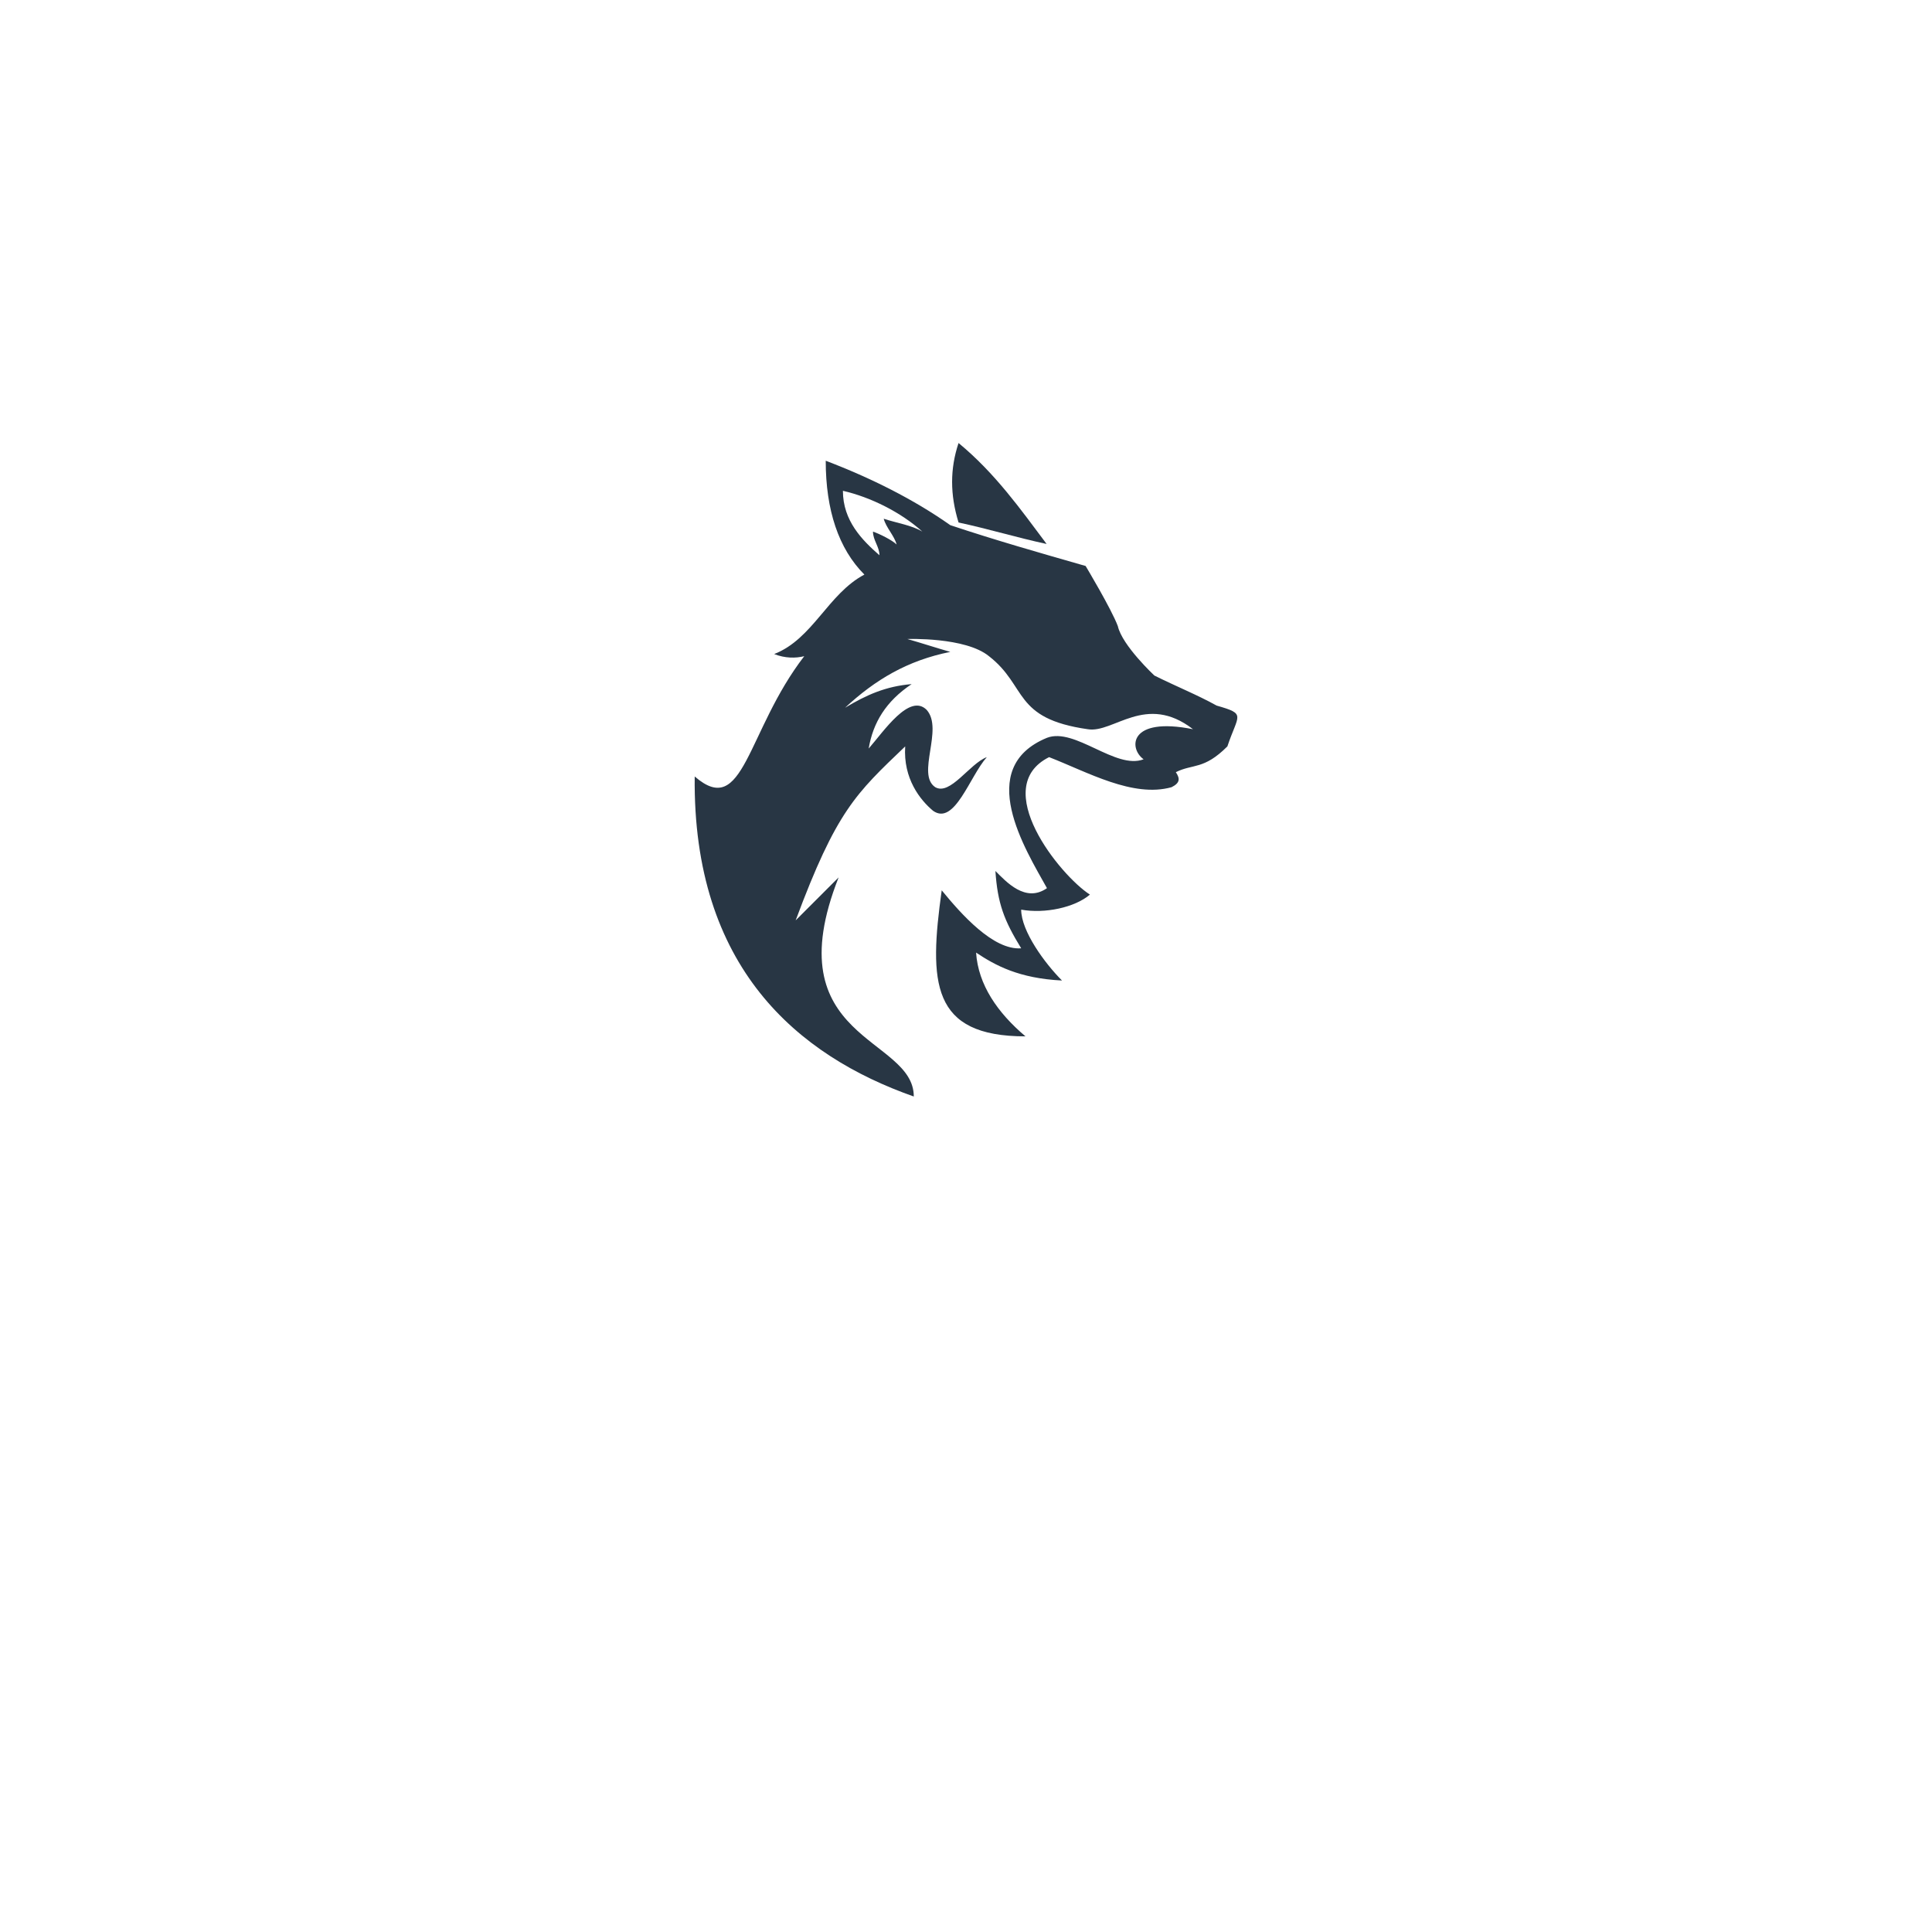
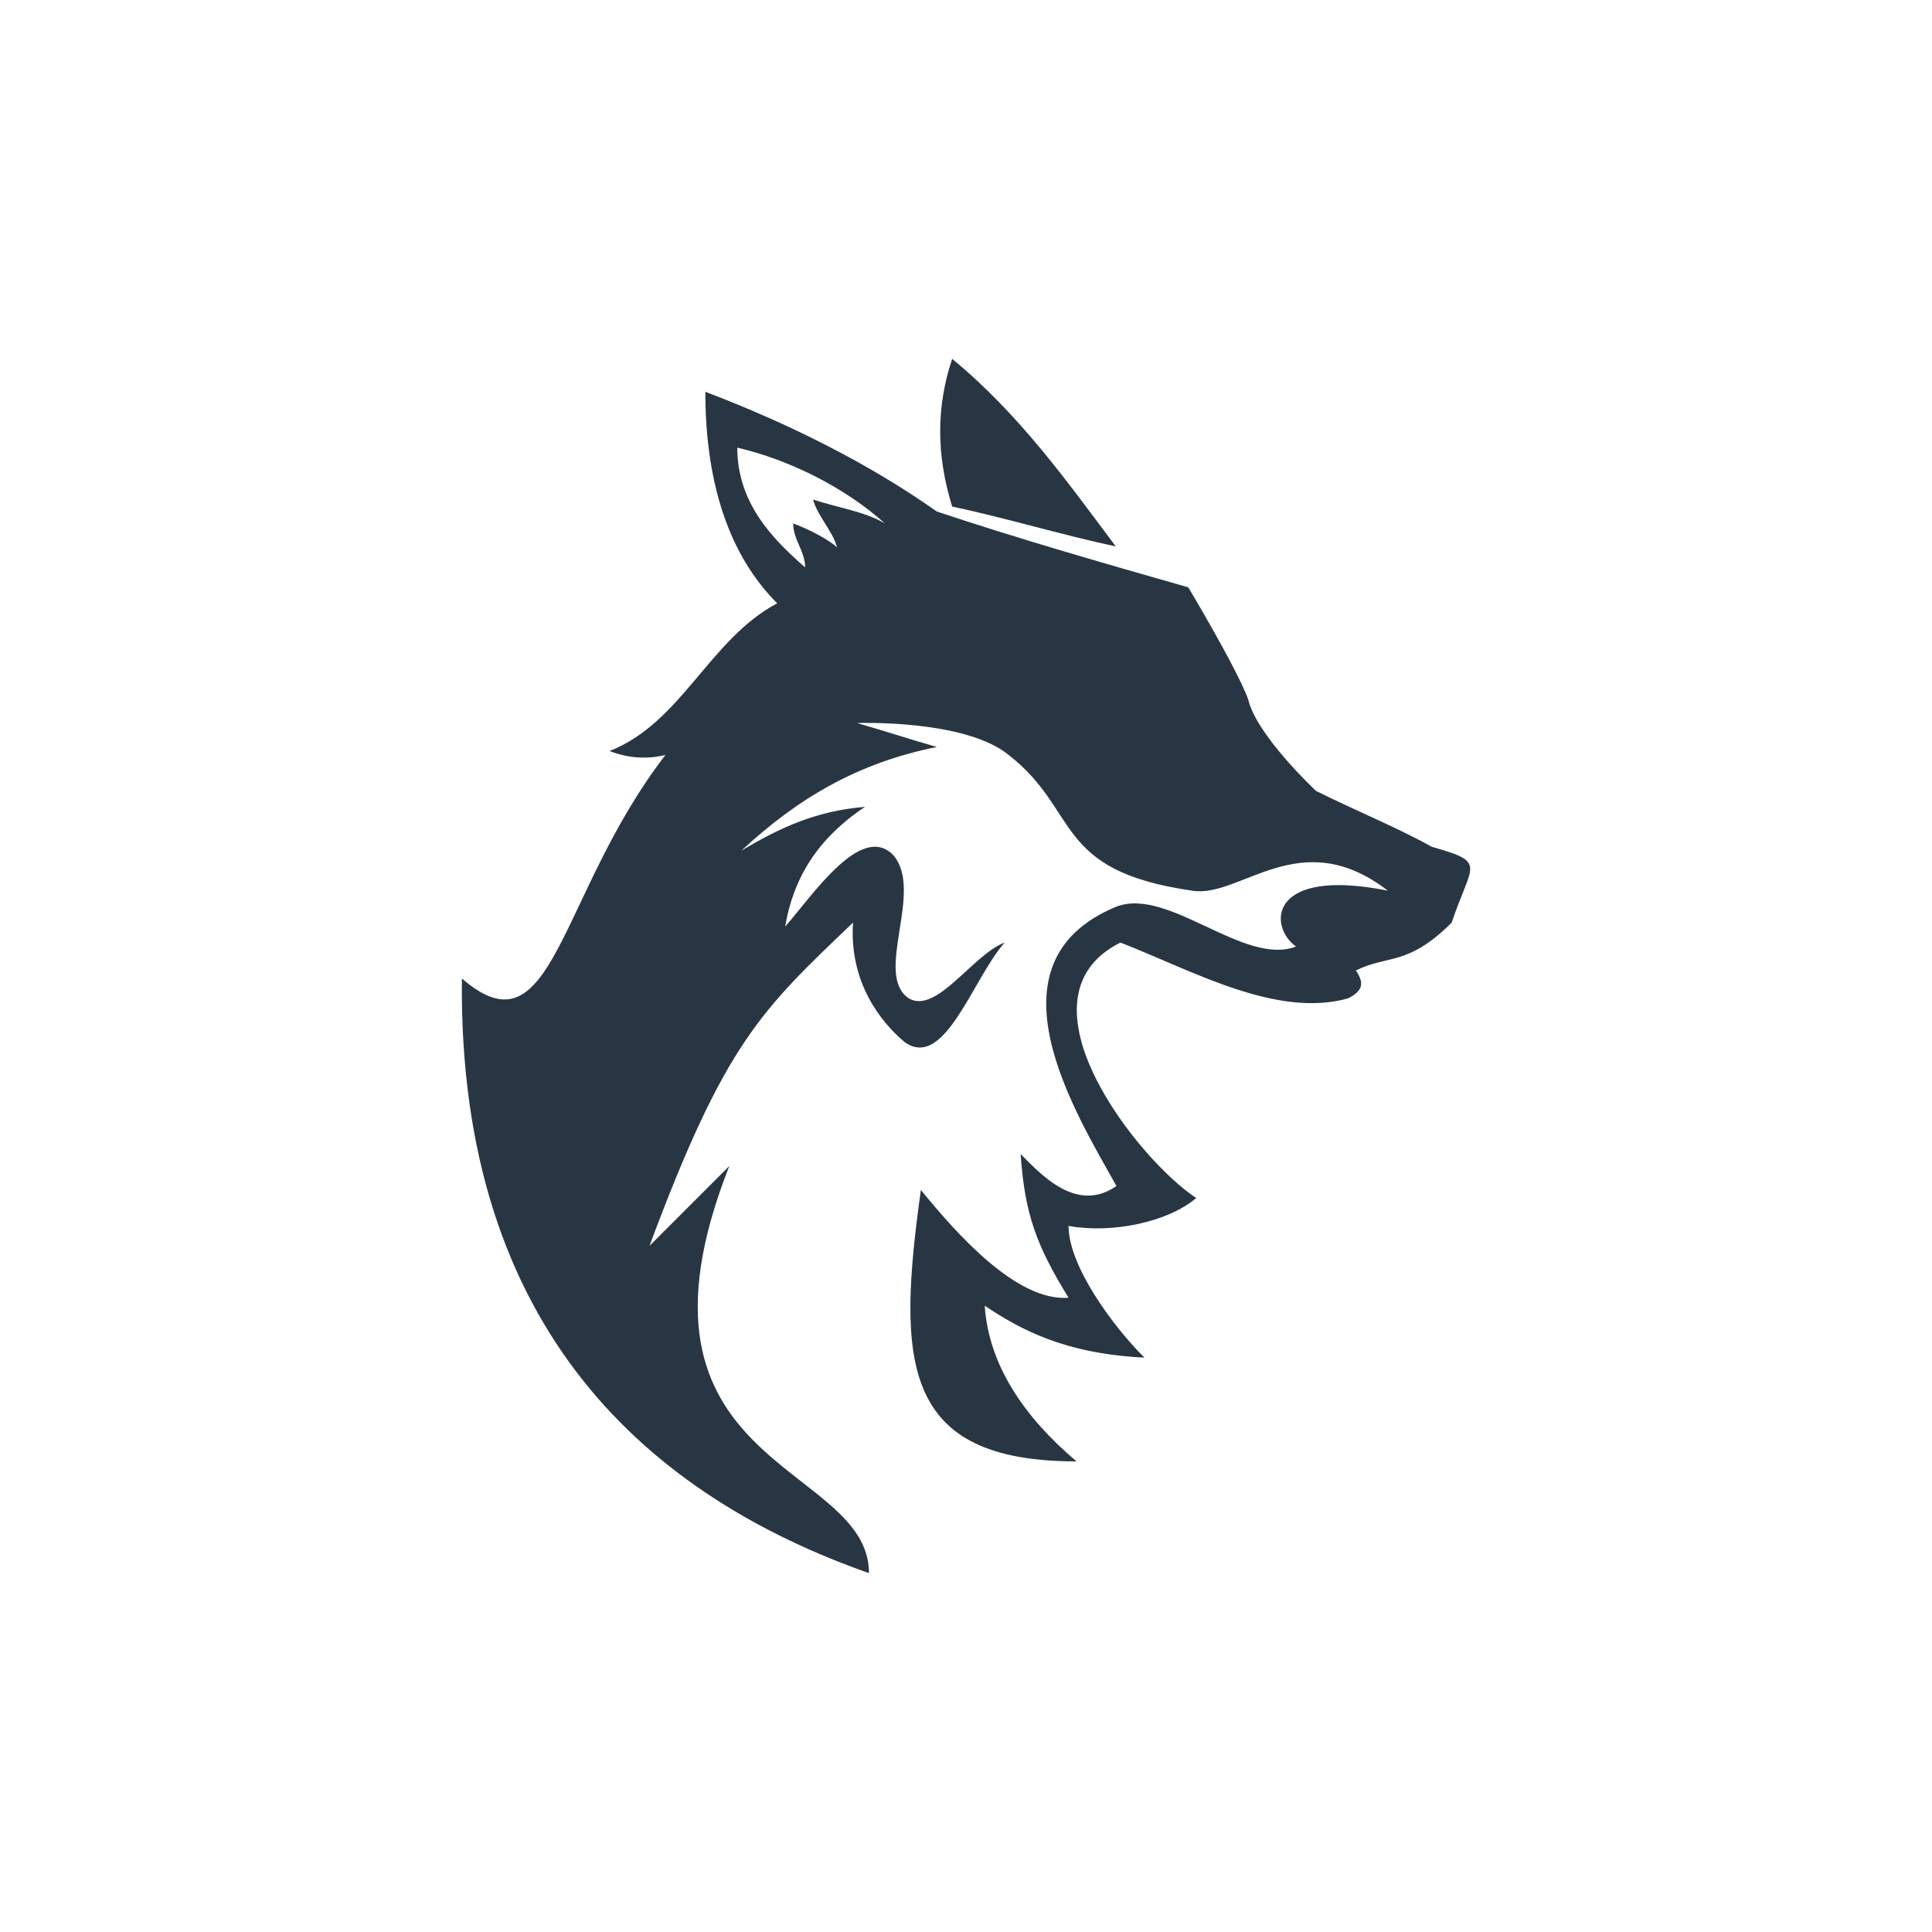
<svg xmlns="http://www.w3.org/2000/svg" width="512" height="512" viewBox="0 0 512 512" data-svgdocument="" id="_-41ClIKq6XW39CYxr-pIC" class="fl-svgdocument" x="0" y="0" style="overflow: visible;">
  <defs id="_wWlnlSQh9dQmHbxuC2M8Y" transform="matrix(1.08641, 0, 0, 1.08641, -26.43541, -30.61975)" />
-   <g id="_G14jFCKViZAJnLw4igdwf" transform="matrix(0.8827082, 0, 0, 0.8827082, 27.18097, 53.19949)" fill="#283644">
+   <g id="_G14jFCKViZAJnLw4igdwf" transform="matrix(1.640195, 0, 0, 1.640195, -169.1776, -24.19817)" fill="#283644">
    <path id="_kPvySYbcbvZC_SmoAc0V3" d="M122 37c14,3 27,7 41,10 -12,-16 -24,-33 -41,-47 -4,12 -4,24 0,37z" stroke="none" fill="#283644" transform="matrix(0.6448414, 0, 0, 0.6448414, 178.3171, 72.73652)" />
    <path id="_qxoZc-gt2-n8tWJBUsaFc" d="M51 100c-4,1 -9,1 -14,-1 18,-7 25,-28 42,-37 -12,-12 -18,-30 -18,-53 21,8 41,18 58,30 21,7 42,13 63,19 0,0 12,20 15,28 2,9 17,23 17,23 10,5 20,9 29,14 14,4 10,4 5,19 -11,11 -16,8 -24,12 2,3 2,5 -2,7 -18,5 -39,-7 -57,-14 -28,14 5,55 19,64 -7,6 -21,9 -32,7 0,10 11,25 19,33 -20,-1 -31,-7 -40,-13 1,15 10,28 23,39 -44,0 -45,-25 -39,-68 9,11 24,28 37,27 -8,-13 -11,-21 -12,-36 5,5 14,15 24,8 -10,-18 -34,-56 0,-70 13,-5 32,15 45,10 -7,-5 -7,-20 23,-14 -22,-17 -37,2 -49,0 -35,-5 -28,-20 -46,-34 -11,-9 -38,-8 -38,-8 7,2 13,4 20,6 -20,4 -35,13 -49,26 10,-6 19,-10 31,-11 -12,8 -18,18 -20,30 7,-8 19,-26 27,-18 8,9 -5,30 4,36 7,4 16,-11 24,-14 -8,9 -15,32 -25,25 -6,-5 -14,-15 -13,-30 -23,22 -32,30 -51,81 7,-7 13,-13 20,-20 -30,76 35,74 35,102 -54,-19 -103,-60 -102,-149 23,20 24,-21 51,-56zm18 -77c0,14 9,23 17,30 0,-4 -3,-7 -3,-11 3,1 9,4 11,6 -1,-4 -5,-8 -6,-12 6,2 13,3 18,6 -10,-9 -24,-16 -37,-19zm91 58c3,0 9,1 15,3 0,3 -1,8 1,9 4,-1 6,-5 6,-5 1,3 2,5 1,9 0,0 -11,-5 -12,-6 -2,-1 -11,-10 -11,-10z" stroke="none" fill="#283644" transform="matrix(0.6448414, 0, 0, 0.6448414, 177.7756, 72.25138)" />
  </g>
</svg>
